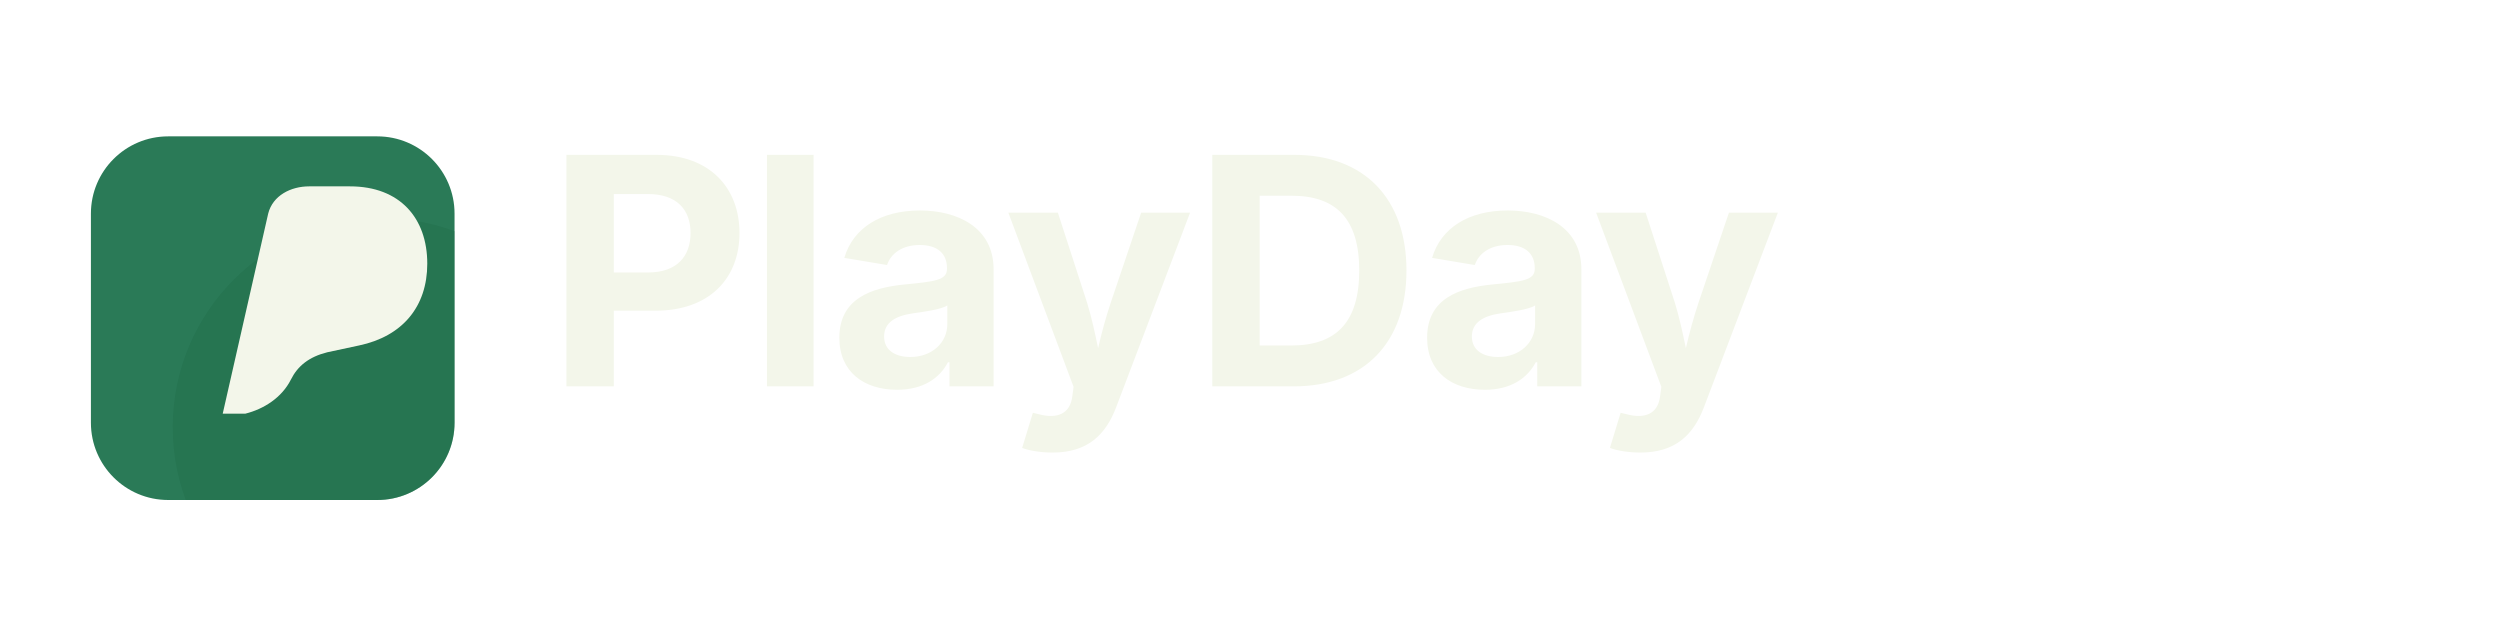
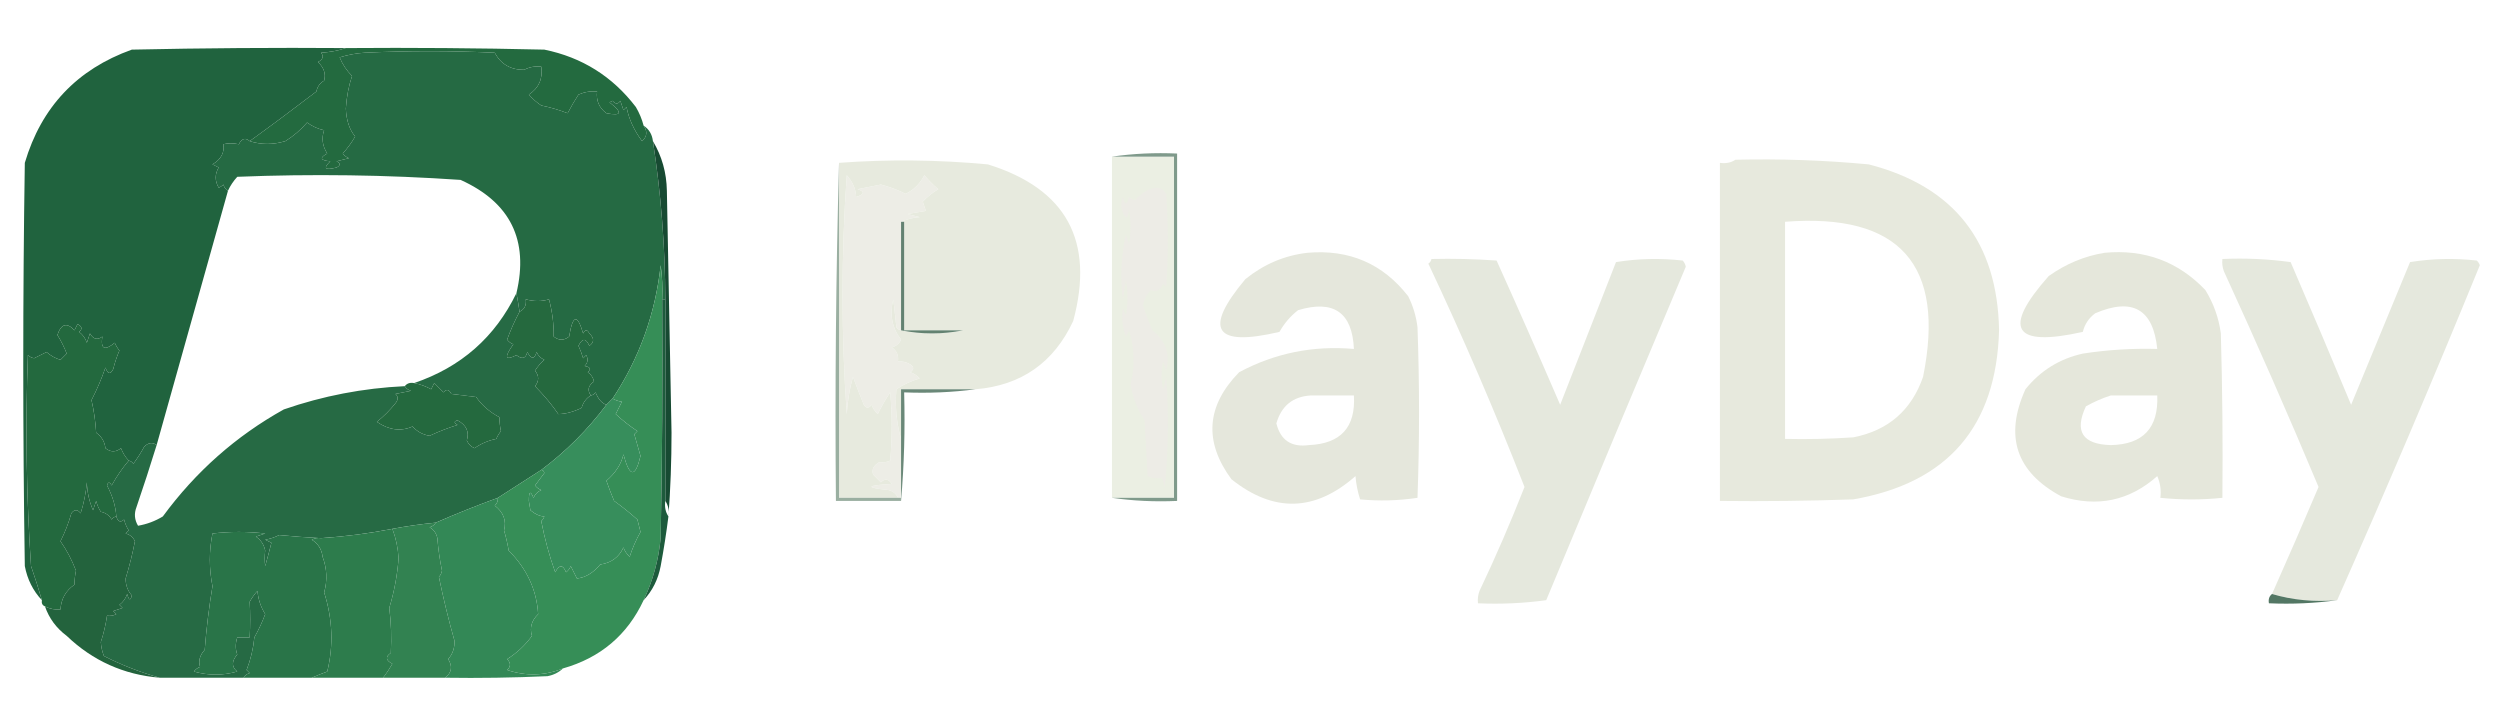
- <svg xmlns="http://www.w3.org/2000/svg" width="1100" height="280" viewBox="0 0 1100 280" fill="none">
-   <g id="icon" transform="translate(40,60)">
-     <defs>
-       <clipPath id="brClip">
-         <circle cx="128" cy="128" r="92" />
-       </clipPath>
-     </defs>
-     <rect x="0" y="0" width="160" height="160" rx="34" fill="#2A7A57" />
-     <rect x="0" y="0" width="160" height="160" rx="34" fill="#1F6B48" clip-path="url(#brClip)" opacity="0.38" />
-     <path d="M58 122          L78 34          C80 26 88 22 96 22          H114          C136 22 148 36 148 56          C148 75 137 88 118 92          L104 95          C96 97 91 101 88 107          C84 115 76 120 68 122          Z" fill="#F3F6EA" />
+ <svg xmlns="http://www.w3.org/2000/svg" version="1.1" width="806px" height="230px" style="shape-rendering:geometricPrecision; text-rendering:geometricPrecision; image-rendering:optimizeQuality; fill-rule:evenodd; clip-rule:evenodd">
+   <g>
+     <path style="opacity:1" fill="#194b31" d="M 191.5,-0.5 C 191.833,-0.5 192.167,-0.5 192.5,-0.5C 192.315,0.17 191.981,0.17 191.5,-0.5 Z" />
  </g>
-   <g id="wordmark" transform="translate(240,0)">
-     <text x="0" y="170" fill="#F3F6EA" font-family="Inter, ui-sans-serif, system-ui, -apple-system, Segoe UI, Roboto, Helvetica, Arial, sans-serif" font-size="140" font-weight="700" letter-spacing="-2">PlayDay</text>
+   <g>
+     <path style="opacity:1" fill="#20633e" d="M 111.5,15.5 C 109.031,16.317 106.365,16.817 103.5,17C 104.458,18.148 104.125,19.148 102.5,20C 104.441,21.816 105.108,23.816 104.5,26C 103.151,26.772 102.318,27.939 102,29.5C 94.542,35.211 87.376,40.544 80.5,45.5C 79.12,44.294 77.953,44.627 77,46.5C 75.192,46.112 73.525,46.112 72,46.5C 72.437,49.173 71.27,51.34 68.5,53C 69.167,53.333 69.833,53.667 70.5,54C 69.231,56.139 69.231,58.305 70.5,60.5C 71.086,60.291 71.586,59.957 72,59.5C 72.278,60.416 72.778,61.083 73.5,61.5C 65.832,88.843 58.166,116.176 50.5,143.5C 49.211,142.499 47.878,142.666 46.5,144C 45.458,145.918 44.291,147.751 43,149.5C 42.617,148.944 42.117,148.611 41.5,148.5C 40.441,147.4 39.608,146.066 39,144.5C 37.333,145.833 35.667,145.833 34,144.5C 33.74,142.382 32.74,140.716 31,139.5C 30.793,135.911 30.293,132.411 29.5,129C 31.245,125.627 32.745,122.127 34,118.5C 34.743,120.645 35.577,120.811 36.5,119C 37.017,116.923 37.684,114.923 38.5,113C 37.874,112.25 37.374,111.416 37,110.5C 33.715,113.193 32.382,112.526 33,108.5C 31.413,109.727 30.079,109.394 29,107.5C 28.667,108.5 28.333,109.5 28,110.5C 27.535,109.069 26.701,107.903 25.5,107C 26.654,106.086 26.487,105.253 25,104.5C 24.667,105.167 24.333,105.833 24,106.5C 21.571,103.857 19.738,104.357 18.5,108C 19.689,109.895 20.689,111.895 21.5,114C 20.833,114.667 20.167,115.333 19.5,116C 17.945,115.575 16.445,114.742 15,113.5C 13.667,114.167 12.333,114.833 11,115.5C 10.228,115.355 9.561,115.022 9,114.5C 8.158,137.187 8.491,159.854 10,182.5C 11.278,186.165 12.444,189.832 13.5,193.5C 10.643,190.454 8.81,186.787 8,182.5C 7.333,139.167 7.333,95.833 8,52.5C 13.328,34.505 24.828,22.338 42.5,16C 65.498,15.5 88.498,15.333 111.5,15.5 Z" />
+   </g>
+   <g>
+     <path style="opacity:1" fill="#256a43" d="M 207.5,40.5 C 209.25,41.659 210.25,43.326 210.5,45.5C 213.109,62.337 214.443,79.337 214.5,96.5C 214.167,96.5 213.833,96.5 213.5,96.5C 213.665,92.818 213.499,89.152 213,85.5C 211.28,101.166 206.114,115.499 197.5,128.5C 196.833,129.167 196.167,129.833 195.5,130.5C 194.05,130.026 192.883,128.693 192,126.5C 191.617,127.056 191.117,127.389 190.5,127.5C 189.274,125.813 189.608,124.313 191.5,123C 191.241,121.739 190.574,120.739 189.5,120C 190.634,118.984 190.301,118.317 188.5,118C 189.517,116.951 189.684,115.784 189,114.5C 188.667,114.833 188.333,115.167 188,115.5C 187.598,114.128 187.098,112.795 186.5,111.5C 187.735,108.956 188.901,108.956 190,111.5C 191.615,110.344 191.615,109.011 190,107.5C 189.333,106.167 188.667,106.167 188,107.5C 186.138,101.107 184.638,101.441 183.5,108.5C 181.833,109.833 180.167,109.833 178.5,108.5C 178.582,104.601 178.082,100.601 177,96.5C 174.637,97.232 172.137,97.232 169.5,96.5C 169.771,98.38 169.104,99.713 167.5,100.5C 167.211,98.475 166.878,96.475 166.5,94.5C 170.546,77.424 164.546,65.257 148.5,58C 124.563,56.363 100.563,56.03 76.5,57C 75.219,58.409 74.219,59.909 73.5,61.5C 72.778,61.083 72.278,60.416 72,59.5C 71.586,59.957 71.086,60.291 70.5,60.5C 69.231,58.305 69.231,56.139 70.5,54C 69.833,53.667 69.167,53.333 68.5,53C 71.27,51.34 72.437,49.173 72,46.5C 73.525,46.112 75.192,46.112 77,46.5C 77.953,44.627 79.12,44.294 80.5,45.5C 84.198,46.695 88.032,46.695 92,45.5C 94.653,43.845 96.986,41.845 99,39.5C 100.648,40.717 102.481,41.55 104.5,42C 103.601,44.538 103.934,47.038 105.5,49.5C 102.924,50.883 103.258,51.717 106.5,52C 104.082,54.31 104.748,54.976 108.5,54C 109.833,53.333 109.833,52.667 108.5,52C 109.833,51.667 111.167,51.333 112.5,51C 111.692,50.692 111.025,50.192 110.5,49.5C 112.041,47.796 113.375,45.963 114.5,44C 112.663,41.801 111.663,38.801 111.5,35C 111.758,31.133 112.424,27.633 113.5,24.5C 111.774,22.772 110.441,20.772 109.5,18.5C 112.107,17.682 114.774,17.182 117.5,17C 131.5,16.333 145.5,16.333 159.5,17C 161.511,20.714 164.677,22.547 169,22.5C 170.699,21.594 172.533,21.261 174.5,21.5C 175.055,25.387 173.721,28.387 170.5,30.5C 171.685,31.853 173.019,33.02 174.5,34C 177.43,34.606 180.263,35.44 183,36.5C 184.073,34.453 185.239,32.453 186.5,30.5C 188.409,29.652 190.409,29.318 192.5,29.5C 192.146,32.421 193.146,34.754 195.5,36.5C 200.473,37.483 200.806,36.317 196.5,33C 196.833,32.833 197.167,32.667 197.5,32.5C 198.425,33.641 199.259,33.641 200,32.5C 200.333,33.5 200.667,34.5 201,35.5C 201.333,35.167 201.667,34.833 202,34.5C 202.702,38.265 204.369,41.932 207,45.5C 208.628,44.038 208.795,42.372 207.5,40.5 Z" />
+   </g>
+   <g>
+     <path style="opacity:1" fill="#236a3f" d="M 111.5,15.5 C 132.836,15.333 154.169,15.5 175.5,16C 187.649,18.484 197.482,24.65 205,34.5C 206.122,36.407 206.955,38.407 207.5,40.5C 208.795,42.372 208.628,44.038 207,45.5C 204.369,41.932 202.702,38.265 202,34.5C 201.667,34.833 201.333,35.167 201,35.5C 200.667,34.5 200.333,33.5 200,32.5C 199.259,33.641 198.425,33.641 197.5,32.5C 197.167,32.667 196.833,32.833 196.5,33C 200.806,36.317 200.473,37.483 195.5,36.5C 193.146,34.754 192.146,32.421 192.5,29.5C 190.409,29.318 188.409,29.652 186.5,30.5C 185.239,32.453 184.073,34.453 183,36.5C 180.263,35.44 177.43,34.606 174.5,34C 173.019,33.02 171.685,31.853 170.5,30.5C 173.721,28.387 175.055,25.387 174.5,21.5C 172.533,21.261 170.699,21.594 169,22.5C 164.677,22.547 161.511,20.714 159.5,17C 145.5,16.333 131.5,16.333 117.5,17C 114.774,17.182 112.107,17.682 109.5,18.5C 110.441,20.772 111.774,22.772 113.5,24.5C 112.424,27.633 111.758,31.133 111.5,35C 111.663,38.801 112.663,41.801 114.5,44C 113.375,45.963 112.041,47.796 110.5,49.5C 111.025,50.192 111.692,50.692 112.5,51C 111.167,51.333 109.833,51.667 108.5,52C 109.833,52.667 109.833,53.333 108.5,54C 104.748,54.976 104.082,54.31 106.5,52C 103.258,51.717 102.924,50.883 105.5,49.5C 103.934,47.038 103.601,44.538 104.5,42C 102.481,41.55 100.648,40.717 99,39.5C 96.986,41.845 94.653,43.845 92,45.5C 88.032,46.695 84.198,46.695 80.5,45.5C 87.376,40.544 94.542,35.211 102,29.5C 102.318,27.939 103.151,26.772 104.5,26C 105.108,23.816 104.441,21.816 102.5,20C 104.125,19.148 104.458,18.148 103.5,17C 106.365,16.817 109.031,16.317 111.5,15.5 Z" />
+   </g>
+   <g>
+     <path style="opacity:1" fill="#ebefe3" d="M 358.5,50.5 C 365.167,50.5 371.833,50.5 378.5,50.5C 378.5,87.167 378.5,123.833 378.5,160.5C 371.833,160.5 365.167,160.5 358.5,160.5C 358.5,123.833 358.5,87.167 358.5,50.5 Z" />
+   </g>
+   <g>
+     <path style="opacity:1" fill="#e7e9dd" d="M 559.5,51.5 C 573.87,51.153 588.203,51.653 602.5,53C 629.986,60.097 643.986,77.93 644.5,106.5C 643.634,137.527 627.968,155.693 597.5,161C 583.171,161.5 568.837,161.667 554.5,161.5C 554.5,125.167 554.5,88.833 554.5,52.5C 556.415,52.785 558.081,52.451 559.5,51.5 Z M 575.5,71.5 C 612.469,68.631 627.303,85.297 620,121.5C 616.238,132.3 608.738,138.8 597.5,141C 590.174,141.5 582.841,141.666 575.5,141.5C 575.5,118.167 575.5,94.833 575.5,71.5 Z" />
+   </g>
+   <g>
+     <path style="opacity:1" fill="#edede6" d="M 290.5,71.5 C 290.5,83.167 290.5,94.833 290.5,106.5C 289.883,106.389 289.383,106.056 289,105.5C 288.667,102.5 288.333,99.5 288,96.5C 286.742,101.351 287.576,105.685 290.5,109.5C 289.91,110.799 288.91,111.632 287.5,112C 289.107,113.049 289.773,114.549 289.5,116.5C 290.93,116.421 292.264,116.754 293.5,117.5C 294.711,118.274 294.711,119.107 293.5,120C 294.672,120.419 295.672,121.085 296.5,122C 293.78,122.797 291.28,123.963 289,125.5C 288.53,131.046 289.03,136.379 290.5,141.5C 290.5,147.833 290.5,154.167 290.5,160.5C 290.167,160.5 289.833,160.5 289.5,160.5C 288.942,159.21 287.942,158.377 286.5,158C 278.833,157.187 279.166,156.521 287.5,156C 286.464,154.383 285.297,154.216 284,155.5C 283.167,154.667 282.333,153.833 281.5,153C 280.939,151.434 281.606,150.101 283.5,149C 284.825,149.148 285.992,148.982 287,148.5C 287.667,141.167 287.667,133.833 287,126.5C 285.387,128.924 284.053,131.257 283,133.5C 282.085,132.672 281.419,131.672 281,130.5C 280.107,131.711 279.274,131.711 278.5,130.5C 277.27,127.477 276.103,124.477 275,121.5C 273.898,125.416 273.231,129.416 273,133.5C 271.19,107.85 271.19,82.183 273,56.5C 274.978,58.746 275.978,61.08 276,63.5C 278.734,62.638 278.901,61.805 276.5,61C 279,60.5 281.5,60 284,59.5C 286.806,60.241 289.473,61.241 292,62.5C 294.628,61.206 296.628,59.206 298,56.5C 299.395,58.14 300.895,59.64 302.5,61C 300.651,62.093 298.984,63.426 297.5,65C 297.833,66 298.167,67 298.5,68C 296.5,68.333 294.5,68.667 292.5,69C 293.833,69.333 295.167,69.667 296.5,70C 294.292,70.191 292.292,70.691 290.5,71.5 Z" />
+   </g>
+   <g>
+     <path style="opacity:1" fill="#edece6" d="M 372.5,60.5 C 374.017,60.511 375.184,61.177 376,62.5C 376.667,72.5 376.667,82.5 376,92.5C 375.667,92.167 375.333,91.833 375,91.5C 374.082,93.632 372.749,94.299 371,93.5C 369.694,94.912 368.86,96.579 368.5,98.5C 369.384,101.21 370.384,103.876 371.5,106.5C 375.82,109.816 377.32,114.149 376,119.5C 375.667,118.5 375.333,117.5 375,116.5C 374.333,119.5 374.333,122.5 375,125.5C 375.333,124.167 375.667,122.833 376,121.5C 376.833,133.514 376.666,145.514 375.5,157.5C 375.446,156.47 375.112,155.303 374.5,154C 372.925,154.379 371.425,154.212 370,153.5C 369.667,147.5 369.333,141.5 369,135.5C 366.722,132.005 365.222,128.172 364.5,124C 365.919,118.118 365.753,112.285 364,106.5C 363.667,107.167 363.333,107.833 363,108.5C 361.876,105.558 361.542,102.558 362,99.5C 362.333,100.167 362.667,100.833 363,101.5C 363.667,97.833 363.667,94.167 363,90.5C 362.667,92.5 362.333,94.5 362,96.5C 361.116,89.418 361.449,82.418 363,75.5C 363.333,76.5 363.667,77.5 364,78.5C 364.667,74.833 364.667,71.167 364,67.5C 363.641,70.544 362.974,70.878 362,68.5C 361.333,66.833 361.333,65.167 362,63.5C 362.667,66.167 363.333,66.167 364,63.5C 364.561,64.022 365.228,64.355 366,64.5C 367.756,62.372 369.923,61.039 372.5,60.5 Z" />
+   </g>
+   <g>
+     <path style="opacity:1" fill="#e7eade" d="M 314.5,125.5 C 306.5,125.5 298.5,125.5 290.5,125.5C 290.5,130.833 290.5,136.167 290.5,141.5C 289.03,136.379 288.53,131.046 289,125.5C 291.28,123.963 293.78,122.797 296.5,122C 295.672,121.085 294.672,120.419 293.5,120C 294.711,119.107 294.711,118.274 293.5,117.5C 292.264,116.754 290.93,116.421 289.5,116.5C 289.773,114.549 289.107,113.049 287.5,112C 288.91,111.632 289.91,110.799 290.5,109.5C 287.576,105.685 286.742,101.351 288,96.5C 288.333,99.5 288.667,102.5 289,105.5C 289.383,106.056 289.883,106.389 290.5,106.5C 297.167,107.833 303.833,107.833 310.5,106.5C 320.365,105.093 325.365,99.426 325.5,89.5C 325.719,79.218 320.719,73.384 310.5,72C 304.175,71.501 297.842,71.334 291.5,71.5C 291.167,71.5 290.833,71.5 290.5,71.5C 292.292,70.691 294.292,70.191 296.5,70C 295.167,69.667 293.833,69.333 292.5,69C 294.5,68.667 296.5,68.333 298.5,68C 298.167,67 297.833,66 297.5,65C 298.984,63.426 300.651,62.093 302.5,61C 300.895,59.64 299.395,58.14 298,56.5C 296.628,59.206 294.628,61.206 292,62.5C 289.473,61.241 286.806,60.241 284,59.5C 281.5,60 279,60.5 276.5,61C 278.901,61.805 278.734,62.638 276,63.5C 275.978,61.08 274.978,58.746 273,56.5C 271.19,82.183 271.19,107.85 273,133.5C 273.231,129.416 273.898,125.416 275,121.5C 276.103,124.477 277.27,127.477 278.5,130.5C 279.274,131.711 280.107,131.711 281,130.5C 281.419,131.672 282.085,132.672 283,133.5C 284.053,131.257 285.387,128.924 287,126.5C 287.667,133.833 287.667,141.167 287,148.5C 285.992,148.982 284.825,149.148 283.5,149C 281.606,150.101 280.939,151.434 281.5,153C 282.333,153.833 283.167,154.667 284,155.5C 285.297,154.216 286.464,154.383 287.5,156C 279.166,156.521 278.833,157.187 286.5,158C 287.942,158.377 288.942,159.21 289.5,160.5C 283.167,160.5 276.833,160.5 270.5,160.5C 270.5,124.5 270.5,88.5 270.5,52.5C 286.348,51.325 302.348,51.492 318.5,53C 343.808,60.863 352.974,77.696 346,103.5C 339.732,116.94 329.232,124.273 314.5,125.5 Z M 291.5,71.5 C 297.842,71.334 304.175,71.501 310.5,72C 320.719,73.384 325.719,79.218 325.5,89.5C 325.365,99.426 320.365,105.093 310.5,106.5C 304.167,106.5 297.833,106.5 291.5,106.5C 291.5,94.833 291.5,83.167 291.5,71.5 Z" />
+   </g>
+   <g>
+     <path style="opacity:1" fill="#e5e7dc" d="M 421.5,81.5 C 434.982,80.331 445.815,84.998 454,95.5C 455.578,98.657 456.578,101.991 457,105.5C 457.667,123.833 457.667,142.167 457,160.5C 450.784,161.425 444.617,161.592 438.5,161C 437.726,158.595 437.226,156.095 437,153.5C 423.937,165.011 410.604,165.345 397,154.5C 388.074,142.343 388.908,130.843 399.5,120C 411.008,113.847 423.342,111.347 436.5,112.5C 435.975,100.723 429.975,96.557 418.5,100C 416.037,101.921 414.037,104.254 412.5,107C 391.515,111.942 387.848,106.275 401.5,90C 407.439,85.19 414.106,82.357 421.5,81.5 Z M 422.5,127.5 C 427.167,127.5 431.833,127.5 436.5,127.5C 437.113,137.722 432.28,143.055 422,143.5C 416.344,144.263 412.844,141.93 411.5,136.5C 413.119,130.873 416.785,127.873 422.5,127.5 Z" />
+   </g>
+   <g>
+     <path style="opacity:1" fill="#e5e8dd" d="M 753.5,193.5 C 746.087,194.128 739.087,193.461 732.5,191.5C 737.596,180.048 742.596,168.548 747.5,157C 737.726,133.685 727.559,110.518 717,87.5C 716.51,86.207 716.343,84.873 716.5,83.5C 723.863,83.169 731.197,83.503 738.5,84.5C 745.097,99.793 751.597,115.126 758,130.5C 764.31,115.207 770.643,99.874 777,84.5C 784.086,83.354 791.253,83.188 798.5,84C 798.957,84.414 799.291,84.914 799.5,85.5C 784.666,121.821 769.333,157.821 753.5,193.5 Z" />
+   </g>
+   <g>
+     <path style="opacity:1" fill="#638271" d="M 290.5,71.5 C 290.833,71.5 291.167,71.5 291.5,71.5C 291.5,83.167 291.5,94.833 291.5,106.5C 297.833,106.5 304.167,106.5 310.5,106.5C 303.833,107.833 297.167,107.833 290.5,106.5C 290.5,94.833 290.5,83.167 290.5,71.5 Z" />
+   </g>
+   <g>
+     <path style="opacity:1" fill="#e5e7db" d="M 678.5,81.5 C 691.368,80.286 702.202,84.286 711,93.5C 713.66,97.814 715.327,102.481 716,107.5C 716.5,125.164 716.667,142.83 716.5,160.5C 709.874,161.183 703.207,161.183 696.5,160.5C 696.808,158.076 696.474,155.743 695.5,153.5C 686.502,161.48 676.168,163.647 664.5,160C 649.994,152.165 646.161,140.665 653,125.5C 657.816,119.508 663.983,115.674 671.5,114C 679.453,112.777 687.453,112.277 695.5,112.5C 694.206,99.68 687.539,95.847 675.5,101C 673.438,102.532 672.104,104.532 671.5,107C 649.076,112.017 645.41,106.017 660.5,89C 666.021,85.064 672.021,82.564 678.5,81.5 Z M 680.5,127.5 C 685.5,127.5 690.5,127.5 695.5,127.5C 695.938,137.969 690.938,143.302 680.5,143.5C 671.381,143.241 668.714,139.074 672.5,131C 675.158,129.522 677.825,128.355 680.5,127.5 Z" />
+   </g>
+   <g>
+     <path style="opacity:1" fill="#25693e" d="M 190.5,127.5 C 189.057,128.335 188.057,129.668 187.5,131.5C 184.881,132.789 182.381,133.455 180,133.5C 178.113,130.707 175.613,127.707 172.5,124.5C 173.833,122.833 173.833,121.167 172.5,119.5C 173.313,118.186 174.313,117.019 175.5,116C 174.333,115.5 173.5,114.667 173,113.5C 172.309,115.891 171.309,115.891 170,113.5C 169.511,115.604 168.345,115.938 166.5,114.5C 162.811,116.38 162.478,115.213 165.5,111C 164.692,110.692 164.025,110.192 163.5,109.5C 164.491,106.686 165.824,103.686 167.5,100.5C 169.104,99.713 169.771,98.38 169.5,96.5C 172.137,97.232 174.637,97.232 177,96.5C 178.082,100.601 178.582,104.601 178.5,108.5C 180.167,109.833 181.833,109.833 183.5,108.5C 184.638,101.441 186.138,101.107 188,107.5C 188.667,106.167 189.333,106.167 190,107.5C 191.615,109.011 191.615,110.344 190,111.5C 188.901,108.956 187.735,108.956 186.5,111.5C 187.098,112.795 187.598,114.128 188,115.5C 188.333,115.167 188.667,114.833 189,114.5C 189.684,115.784 189.517,116.951 188.5,118C 190.301,118.317 190.634,118.984 189.5,120C 190.574,120.739 191.241,121.739 191.5,123C 189.608,124.313 189.274,125.813 190.5,127.5 Z" />
+   </g>
+   <g>
+     <path style="opacity:1" fill="#266a44" d="M 166.5,94.5 C 166.878,96.475 167.211,98.475 167.5,100.5C 165.824,103.686 164.491,106.686 163.5,109.5C 164.025,110.192 164.692,110.692 165.5,111C 162.478,115.213 162.811,116.38 166.5,114.5C 168.345,115.938 169.511,115.604 170,113.5C 171.309,115.891 172.309,115.891 173,113.5C 173.5,114.667 174.333,115.5 175.5,116C 174.313,117.019 173.313,118.186 172.5,119.5C 173.833,121.167 173.833,122.833 172.5,124.5C 175.613,127.707 178.113,130.707 180,133.5C 182.381,133.455 184.881,132.789 187.5,131.5C 188.057,129.668 189.057,128.335 190.5,127.5C 191.117,127.389 191.617,127.056 192,126.5C 192.883,128.693 194.05,130.026 195.5,130.5C 189.473,138.527 182.473,145.527 174.5,151.5C 169.817,154.525 165.15,157.525 160.5,160.5C 153.678,162.991 147.011,165.658 140.5,168.5C 135.799,168.957 131.132,169.624 126.5,170.5C 118.922,171.985 111.255,172.985 103.5,173.5C 99.008,173.285 94.508,172.951 90,172.5C 88.601,173.227 87.101,173.727 85.5,174C 86.167,174.333 86.833,174.667 87.5,175C 86.88,177.473 86.214,179.973 85.5,182.5C 85.289,180.956 85.289,179.29 85.5,177.5C 85.1,175.566 84.1,174.066 82.5,173C 83.5,172.667 84.5,172.333 85.5,172C 79.833,171.333 74.167,171.333 68.5,172C 67.374,177.644 67.374,183.311 68.5,189C 67.374,195.747 66.541,202.581 66,209.5C 64.398,211.263 63.898,213.096 64.5,215C 63.692,215.308 63.025,215.808 62.5,216.5C 67.167,217.833 71.833,217.833 76.5,216.5C 74.625,215.031 74.625,213.198 76.5,211C 75.862,209.293 75.862,207.46 76.5,205.5C 77.833,205.5 79.167,205.5 80.5,205.5C 80.719,201.516 80.719,197.682 80.5,194C 81.211,192.745 82.044,191.579 83,190.5C 83.236,193.208 84.07,195.708 85.5,198C 84.519,200.62 83.353,203.12 82,205.5C 81.644,209.146 80.811,212.646 79.5,216C 79.833,216.333 80.167,216.667 80.5,217C 79.584,217.278 78.918,217.778 78.5,218.5C 69.5,218.5 60.5,218.5 51.5,218.5C 45.291,216.778 39.291,214.444 33.5,211.5C 32.937,210.061 32.603,208.561 32.5,207C 33.418,204.239 34.084,201.406 34.5,198.5C 35.552,198.649 36.552,198.483 37.5,198C 37.167,197.667 36.833,197.333 36.5,197C 37.5,196.667 38.5,196.333 39.5,196C 39.167,195.667 38.833,195.333 38.5,195C 39.701,194.097 40.535,192.931 41,191.5C 41.556,193.595 42.056,193.762 42.5,192C 41.153,190.445 40.486,188.611 40.5,186.5C 41.713,182.561 42.713,178.561 43.5,174.5C 42.91,173.201 41.91,172.368 40.5,172C 40.833,171.667 41.167,171.333 41.5,171C 40.809,169.933 40.309,168.766 40,167.5C 38.841,168.566 38.008,168.233 37.5,166.5C 37.286,163.222 36.286,159.888 34.5,156.5C 34.846,155.304 35.346,155.304 36,156.5C 37.616,153.574 39.449,150.907 41.5,148.5C 42.117,148.611 42.617,148.944 43,149.5C 44.291,147.751 45.458,145.918 46.5,144C 47.878,142.666 49.211,142.499 50.5,143.5C 48.446,150.164 46.279,156.831 44,163.5C 43.192,165.579 43.359,167.579 44.5,169.5C 47.391,168.994 50.058,167.994 52.5,166.5C 63.077,152.086 76.076,140.586 91.5,132C 104.109,127.63 117.109,125.13 130.5,124.5C 130.918,125.222 131.584,125.722 132.5,126C 130.833,126.333 129.167,126.667 127.5,127C 128.424,127.85 128.424,128.85 127.5,130C 125.718,132.245 123.718,134.245 121.5,136C 125.412,138.674 129.245,139.174 133,137.5C 134.473,139.136 136.307,140.136 138.5,140.5C 141.381,139.142 144.381,137.975 147.5,137C 146.304,136.346 146.304,135.846 147.5,135.5C 150.362,137.042 151.362,139.209 150.5,142C 151.009,143.169 151.842,144.002 153,144.5C 155.097,143.009 157.43,142.009 160,141.5C 160.374,140.584 160.874,139.75 161.5,139C 161.201,137.68 161.034,136.18 161,134.5C 157.952,132.904 155.452,130.737 153.5,128C 150.833,127.667 148.167,127.333 145.5,127C 144.747,125.513 143.914,125.346 143,126.5C 142,125.5 141,124.5 140,123.5C 139.667,124.167 139.333,124.833 139,125.5C 137.275,124.536 135.441,123.869 133.5,123.5C 148.614,118.379 159.614,108.712 166.5,94.5 Z" />
+   </g>
+   <g>
+     <path style="opacity:1" fill="#23693e" d="M 41.5,148.5 C 39.449,150.907 37.616,153.574 36,156.5C 35.346,155.304 34.846,155.304 34.5,156.5C 36.286,159.888 37.286,163.222 37.5,166.5C 36.883,166.611 36.383,166.944 36,167.5C 35.228,166.151 34.061,165.318 32.5,165C 31.809,163.933 31.309,162.766 31,161.5C 30.667,162.5 30.333,163.5 30,164.5C 28.768,161.7 28.102,158.7 28,155.5C 27.703,158.914 27.037,162.247 26,165.5C 25,164.167 24,164.167 23,165.5C 22.127,168.6 20.96,171.6 19.5,174.5C 21.546,177.424 23.213,180.591 24.5,184C 24.201,185.32 24.034,186.82 24,188.5C 21.206,190.419 19.706,193.086 19.5,196.5C 17.709,196.634 16.042,196.301 14.5,195.5C 13.662,195.158 13.328,194.492 13.5,193.5C 12.444,189.832 11.278,186.165 10,182.5C 8.491,159.854 8.158,137.187 9,114.5C 9.561,115.022 10.228,115.355 11,115.5C 12.333,114.833 13.667,114.167 15,113.5C 16.445,114.742 17.945,115.575 19.5,116C 20.167,115.333 20.833,114.667 21.5,114C 20.689,111.895 19.689,109.895 18.5,108C 19.738,104.357 21.571,103.857 24,106.5C 24.333,105.833 24.667,105.167 25,104.5C 26.487,105.253 26.654,106.086 25.5,107C 26.701,107.903 27.535,109.069 28,110.5C 28.333,109.5 28.667,108.5 29,107.5C 30.079,109.394 31.413,109.727 33,108.5C 32.382,112.526 33.715,113.193 37,110.5C 37.374,111.416 37.874,112.25 38.5,113C 37.684,114.923 37.017,116.923 36.5,119C 35.577,120.811 34.743,120.645 34,118.5C 32.745,122.127 31.245,125.627 29.5,129C 30.293,132.411 30.793,135.911 31,139.5C 32.74,140.716 33.74,142.382 34,144.5C 35.667,145.833 37.333,145.833 39,144.5C 39.608,146.066 40.441,147.4 41.5,148.5 Z" />
+   </g>
+   <g>
+     <path style="opacity:1" fill="#e5e8dd" d="M 461.5,83.5 C 468.508,83.334 475.508,83.5 482.5,84C 489.445,99.396 496.278,114.896 503,130.5C 509,115.167 515,99.833 521,84.5C 528.086,83.354 535.253,83.188 542.5,84C 543.022,84.561 543.355,85.228 543.5,86C 528.402,121.793 513.402,157.626 498.5,193.5C 491.197,194.497 483.863,194.831 476.5,194.5C 476.343,193.127 476.51,191.793 477,190.5C 482.223,179.498 487.056,168.331 491.5,157C 481.984,132.636 471.651,108.636 460.5,85C 461.056,84.617 461.389,84.117 461.5,83.5 Z" />
+   </g>
+   <g>
+     <path style="opacity:1" fill="#368e57" d="M 213.5,96.5 C 213.667,122.169 213.5,147.835 213,173.5C 212.333,180.525 210.5,187.192 207.5,193.5C 202.256,204.734 193.589,212.068 181.5,215.5C 175.576,217.892 169.576,218.059 163.5,216C 164.711,214.887 164.711,213.72 163.5,212.5C 166.645,210.522 169.312,208.022 171.5,205C 170.693,202.4 171.36,200.066 173.5,198C 173.016,190.183 169.849,183.349 164,177.5C 163.627,175.302 163.127,173.135 162.5,171C 163.333,167.847 162.333,165.18 159.5,163C 160.252,162.329 160.586,161.496 160.5,160.5C 165.15,157.525 169.817,154.525 174.5,151.5C 175.043,151.56 175.376,151.893 175.5,152.5C 174.5,153.833 173.5,155.167 172.5,156.5C 173.025,157.192 173.692,157.692 174.5,158C 173.333,158.5 172.5,159.333 172,160.5C 170.997,158.065 170.497,158.398 170.5,161.5C 170.667,162.5 170.833,163.5 171,164.5C 172.633,165.83 174.133,166.496 175.5,166.5C 175.291,167.086 174.957,167.586 174.5,168C 175.584,173.636 177.084,179.136 179,184.5C 180.316,181.972 181.483,181.972 182.5,184.5C 183.192,183.975 183.692,183.308 184,182.5C 184.667,183.833 185.333,185.167 186,186.5C 188.761,186.203 191.261,184.703 193.5,182C 197.054,181.485 199.554,179.651 201,176.5C 201.419,177.672 202.085,178.672 203,179.5C 203.912,176.681 205.078,174.014 206.5,171.5C 206.167,170.167 205.833,168.833 205.5,167.5C 203.161,165.416 200.661,163.416 198,161.5C 197.088,159.341 196.255,157.175 195.5,155C 198.443,152.488 200.276,149.654 201,146.5C 202.982,153.95 204.816,154.116 206.5,147C 205.833,144.667 205.167,142.333 204.5,140C 204.833,139.667 205.167,139.333 205.5,139C 203.023,137.357 200.69,135.524 198.5,133.5C 199.167,132.167 199.833,130.833 200.5,129.5C 199.528,129.407 198.528,129.074 197.5,128.5C 206.114,115.499 211.28,101.166 213,85.5C 213.499,89.152 213.665,92.818 213.5,96.5 Z" />
+   </g>
+   <g>
+     <path style="opacity:1" fill="#174a32" d="M 210.5,45.5 C 213.396,50.334 214.896,55.667 215,61.5C 215.52,87.5 216.02,113.5 216.5,139.5C 216.5,148.673 216.166,157.673 215.5,166.5C 215.784,164.585 215.451,162.919 214.5,161.5C 214.5,139.833 214.5,118.167 214.5,96.5C 214.443,79.337 213.109,62.337 210.5,45.5 Z" />
+   </g>
+   <g>
+     <path style="opacity:1" fill="#1d5b3c" d="M 213.5,96.5 C 213.833,96.5 214.167,96.5 214.5,96.5C 214.5,118.167 214.5,139.833 214.5,161.5C 214.216,163.415 214.549,165.081 215.5,166.5C 214.831,171.847 213.998,177.18 213,182.5C 212.19,186.787 210.357,190.454 207.5,193.5C 210.5,187.192 212.333,180.525 213,173.5C 213.5,147.835 213.667,122.169 213.5,96.5 Z" />
+   </g>
+   <g>
+     <path style="opacity:1" fill="#24693e" d="M 133.5,123.5 C 135.441,123.869 137.275,124.536 139,125.5C 139.333,124.833 139.667,124.167 140,123.5C 141,124.5 142,125.5 143,126.5C 143.914,125.346 144.747,125.513 145.5,127C 148.167,127.333 150.833,127.667 153.5,128C 155.452,130.737 157.952,132.904 161,134.5C 161.034,136.18 161.201,137.68 161.5,139C 160.874,139.75 160.374,140.584 160,141.5C 157.43,142.009 155.097,143.009 153,144.5C 151.842,144.002 151.009,143.169 150.5,142C 151.362,139.209 150.362,137.042 147.5,135.5C 146.304,135.846 146.304,136.346 147.5,137C 144.381,137.975 141.381,139.142 138.5,140.5C 136.307,140.136 134.473,139.136 133,137.5C 129.245,139.174 125.412,138.674 121.5,136C 123.718,134.245 125.718,132.245 127.5,130C 128.424,128.85 128.424,127.85 127.5,127C 129.167,126.667 130.833,126.333 132.5,126C 131.584,125.722 130.918,125.222 130.5,124.5C 131.209,123.596 132.209,123.263 133.5,123.5 Z" />
+   </g>
+   <g>
+     <path style="opacity:1" fill="#378e5c" d="M 197.5,128.5 C 198.528,129.074 199.528,129.407 200.5,129.5C 199.833,130.833 199.167,132.167 198.5,133.5C 200.69,135.524 203.023,137.357 205.5,139C 205.167,139.333 204.833,139.667 204.5,140C 205.167,142.333 205.833,144.667 206.5,147C 204.816,154.116 202.982,153.95 201,146.5C 200.276,149.654 198.443,152.488 195.5,155C 196.255,157.175 197.088,159.341 198,161.5C 200.661,163.416 203.161,165.416 205.5,167.5C 205.833,168.833 206.167,170.167 206.5,171.5C 205.078,174.014 203.912,176.681 203,179.5C 202.085,178.672 201.419,177.672 201,176.5C 199.554,179.651 197.054,181.485 193.5,182C 191.261,184.703 188.761,186.203 186,186.5C 185.333,185.167 184.667,183.833 184,182.5C 183.692,183.308 183.192,183.975 182.5,184.5C 181.483,181.972 180.316,181.972 179,184.5C 177.084,179.136 175.584,173.636 174.5,168C 174.957,167.586 175.291,167.086 175.5,166.5C 174.133,166.496 172.633,165.83 171,164.5C 170.833,163.5 170.667,162.5 170.5,161.5C 170.497,158.398 170.997,158.065 172,160.5C 172.5,159.333 173.333,158.5 174.5,158C 173.692,157.692 173.025,157.192 172.5,156.5C 173.5,155.167 174.5,153.833 175.5,152.5C 175.376,151.893 175.043,151.56 174.5,151.5C 182.473,145.527 189.473,138.527 195.5,130.5C 196.167,129.833 196.833,129.167 197.5,128.5 Z" />
+   </g>
+   <g>
+     <path style="opacity:1" fill="#9aafa1" d="M 270.5,52.5 C 270.5,88.5 270.5,124.5 270.5,160.5C 276.833,160.5 283.167,160.5 289.5,160.5C 289.833,160.5 290.167,160.5 290.5,160.5C 290.5,160.833 290.5,161.167 290.5,161.5C 283.5,161.5 276.5,161.5 269.5,161.5C 269.168,124.996 269.502,88.663 270.5,52.5 Z" />
+   </g>
+   <g>
+     <path style="opacity:1" fill="#6a8878" d="M 314.5,125.5 C 307.018,126.492 299.352,126.825 291.5,126.5C 291.828,138.345 291.495,150.012 290.5,161.5C 290.5,161.167 290.5,160.833 290.5,160.5C 290.5,154.167 290.5,147.833 290.5,141.5C 290.5,136.167 290.5,130.833 290.5,125.5C 298.5,125.5 306.5,125.5 314.5,125.5 Z" />
+   </g>
+   <g>
+     <path style="opacity:1" fill="#23633d" d="M 37.5,166.5 C 38.008,168.233 38.841,168.566 40,167.5C 40.309,168.766 40.809,169.933 41.5,171C 41.167,171.333 40.833,171.667 40.5,172C 41.91,172.368 42.91,173.201 43.5,174.5C 42.713,178.561 41.713,182.561 40.5,186.5C 40.486,188.611 41.153,190.445 42.5,192C 42.056,193.762 41.556,193.595 41,191.5C 40.535,192.931 39.701,194.097 38.5,195C 38.833,195.333 39.167,195.667 39.5,196C 38.5,196.333 37.5,196.667 36.5,197C 36.833,197.333 37.167,197.667 37.5,198C 36.552,198.483 35.552,198.649 34.5,198.5C 34.084,201.406 33.418,204.239 32.5,207C 32.603,208.561 32.937,210.061 33.5,211.5C 39.291,214.444 45.291,216.778 51.5,218.5C 39.883,217.523 29.883,213.023 21.5,205C 18.152,202.499 15.818,199.332 14.5,195.5C 16.042,196.301 17.709,196.634 19.5,196.5C 19.706,193.086 21.206,190.419 24,188.5C 24.034,186.82 24.201,185.32 24.5,184C 23.213,180.591 21.546,177.424 19.5,174.5C 20.96,171.6 22.127,168.6 23,165.5C 24,164.167 25,164.167 26,165.5C 27.037,162.247 27.703,158.914 28,155.5C 28.102,158.7 28.768,161.7 30,164.5C 30.333,163.5 30.667,162.5 31,161.5C 31.309,162.766 31.809,163.933 32.5,165C 34.061,165.318 35.228,166.151 36,167.5C 36.383,166.944 36.883,166.611 37.5,166.5 Z" />
+   </g>
+   <g>
+     <path style="opacity:1" fill="#7f9a8b" d="M 358.5,50.5 C 365.313,49.509 372.313,49.175 379.5,49.5C 379.5,86.833 379.5,124.167 379.5,161.5C 372.313,161.825 365.313,161.491 358.5,160.5C 365.167,160.5 371.833,160.5 378.5,160.5C 378.5,123.833 378.5,87.167 378.5,50.5C 371.833,50.5 365.167,50.5 358.5,50.5 Z" />
+   </g>
+   <g>
+     <path style="opacity:1" fill="#338856" d="M 160.5,160.5 C 160.586,161.496 160.252,162.329 159.5,163C 162.333,165.18 163.333,167.847 162.5,171C 163.127,173.135 163.627,175.302 164,177.5C 169.849,183.349 173.016,190.183 173.5,198C 171.36,200.066 170.693,202.4 171.5,205C 169.312,208.022 166.645,210.522 163.5,212.5C 164.711,213.72 164.711,214.887 163.5,216C 169.576,218.059 175.576,217.892 181.5,215.5C 180.158,216.793 178.491,217.626 176.5,218C 165.505,218.5 154.505,218.667 143.5,218.5C 145.639,216.861 145.973,214.861 144.5,212.5C 145.969,210.808 146.635,208.808 146.5,206.5C 144.582,199.712 142.916,192.879 141.5,186C 142.022,185.439 142.355,184.772 142.5,184C 141.782,180.539 141.282,177.039 141,173.5C 140.682,171.939 139.849,170.772 138.5,170C 139.416,169.722 140.082,169.222 140.5,168.5C 147.011,165.658 153.678,162.991 160.5,160.5 Z" />
+   </g>
+   <g>
+     <path style="opacity:1" fill="#328251" d="M 140.5,168.5 C 140.082,169.222 139.416,169.722 138.5,170C 139.849,170.772 140.682,171.939 141,173.5C 141.282,177.039 141.782,180.539 142.5,184C 142.355,184.772 142.022,185.439 141.5,186C 142.916,192.879 144.582,199.712 146.5,206.5C 146.635,208.808 145.969,210.808 144.5,212.5C 145.973,214.861 145.639,216.861 143.5,218.5C 136.833,218.5 130.167,218.5 123.5,218.5C 124.53,217.18 125.53,215.68 126.5,214C 124.343,212.915 124.176,211.749 126,210.5C 126.261,205.517 126.094,200.684 125.5,196C 127.093,190.757 128.093,185.423 128.5,180C 128.304,176.651 127.637,173.484 126.5,170.5C 131.132,169.624 135.799,168.957 140.5,168.5 Z" />
+   </g>
+   <g>
+     <path style="opacity:1" fill="#297448" d="M 103.5,173.5 C 102.448,173.351 101.448,173.517 100.5,174C 102.538,175.236 103.705,177.069 104,179.5C 105.42,183.316 105.586,187.149 104.5,191C 107.233,199.582 107.567,208.082 105.5,216.5C 103.709,217.17 102.042,217.837 100.5,218.5C 93.167,218.5 85.833,218.5 78.5,218.5C 78.918,217.778 79.584,217.278 80.5,217C 80.167,216.667 79.833,216.333 79.5,216C 80.811,212.646 81.644,209.146 82,205.5C 83.353,203.12 84.519,200.62 85.5,198C 84.07,195.708 83.236,193.208 83,190.5C 82.044,191.579 81.211,192.745 80.5,194C 80.719,197.682 80.719,201.516 80.5,205.5C 79.167,205.5 77.833,205.5 76.5,205.5C 75.862,207.46 75.862,209.293 76.5,211C 74.625,213.198 74.625,215.031 76.5,216.5C 71.833,217.833 67.167,217.833 62.5,216.5C 63.025,215.808 63.692,215.308 64.5,215C 63.898,213.096 64.398,211.263 66,209.5C 66.541,202.581 67.374,195.747 68.5,189C 67.374,183.311 67.374,177.644 68.5,172C 74.167,171.333 79.833,171.333 85.5,172C 84.5,172.333 83.5,172.667 82.5,173C 84.1,174.066 85.1,175.566 85.5,177.5C 85.289,179.29 85.289,180.956 85.5,182.5C 86.214,179.973 86.88,177.473 87.5,175C 86.833,174.667 86.167,174.333 85.5,174C 87.101,173.727 88.601,173.227 90,172.5C 94.508,172.951 99.008,173.285 103.5,173.5 Z" />
+   </g>
+   <g>
+     <path style="opacity:1" fill="#2d7c4c" d="M 126.5,170.5 C 127.637,173.484 128.304,176.651 128.5,180C 128.093,185.423 127.093,190.757 125.5,196C 126.094,200.684 126.261,205.517 126,210.5C 124.176,211.749 124.343,212.915 126.5,214C 125.53,215.68 124.53,217.18 123.5,218.5C 115.833,218.5 108.167,218.5 100.5,218.5C 102.042,217.837 103.709,217.17 105.5,216.5C 107.567,208.082 107.233,199.582 104.5,191C 105.586,187.149 105.42,183.316 104,179.5C 103.705,177.069 102.538,175.236 100.5,174C 101.448,173.517 102.448,173.351 103.5,173.5C 111.255,172.985 118.922,171.985 126.5,170.5 Z" />
+   </g>
+   <g>
+     <path style="opacity:1" fill="#537764" d="M 732.5,191.5 C 739.087,193.461 746.087,194.128 753.5,193.5C 746.352,194.492 739.019,194.825 731.5,194.5C 731.263,193.209 731.596,192.209 732.5,191.5 Z" />
  </g>
</svg>
